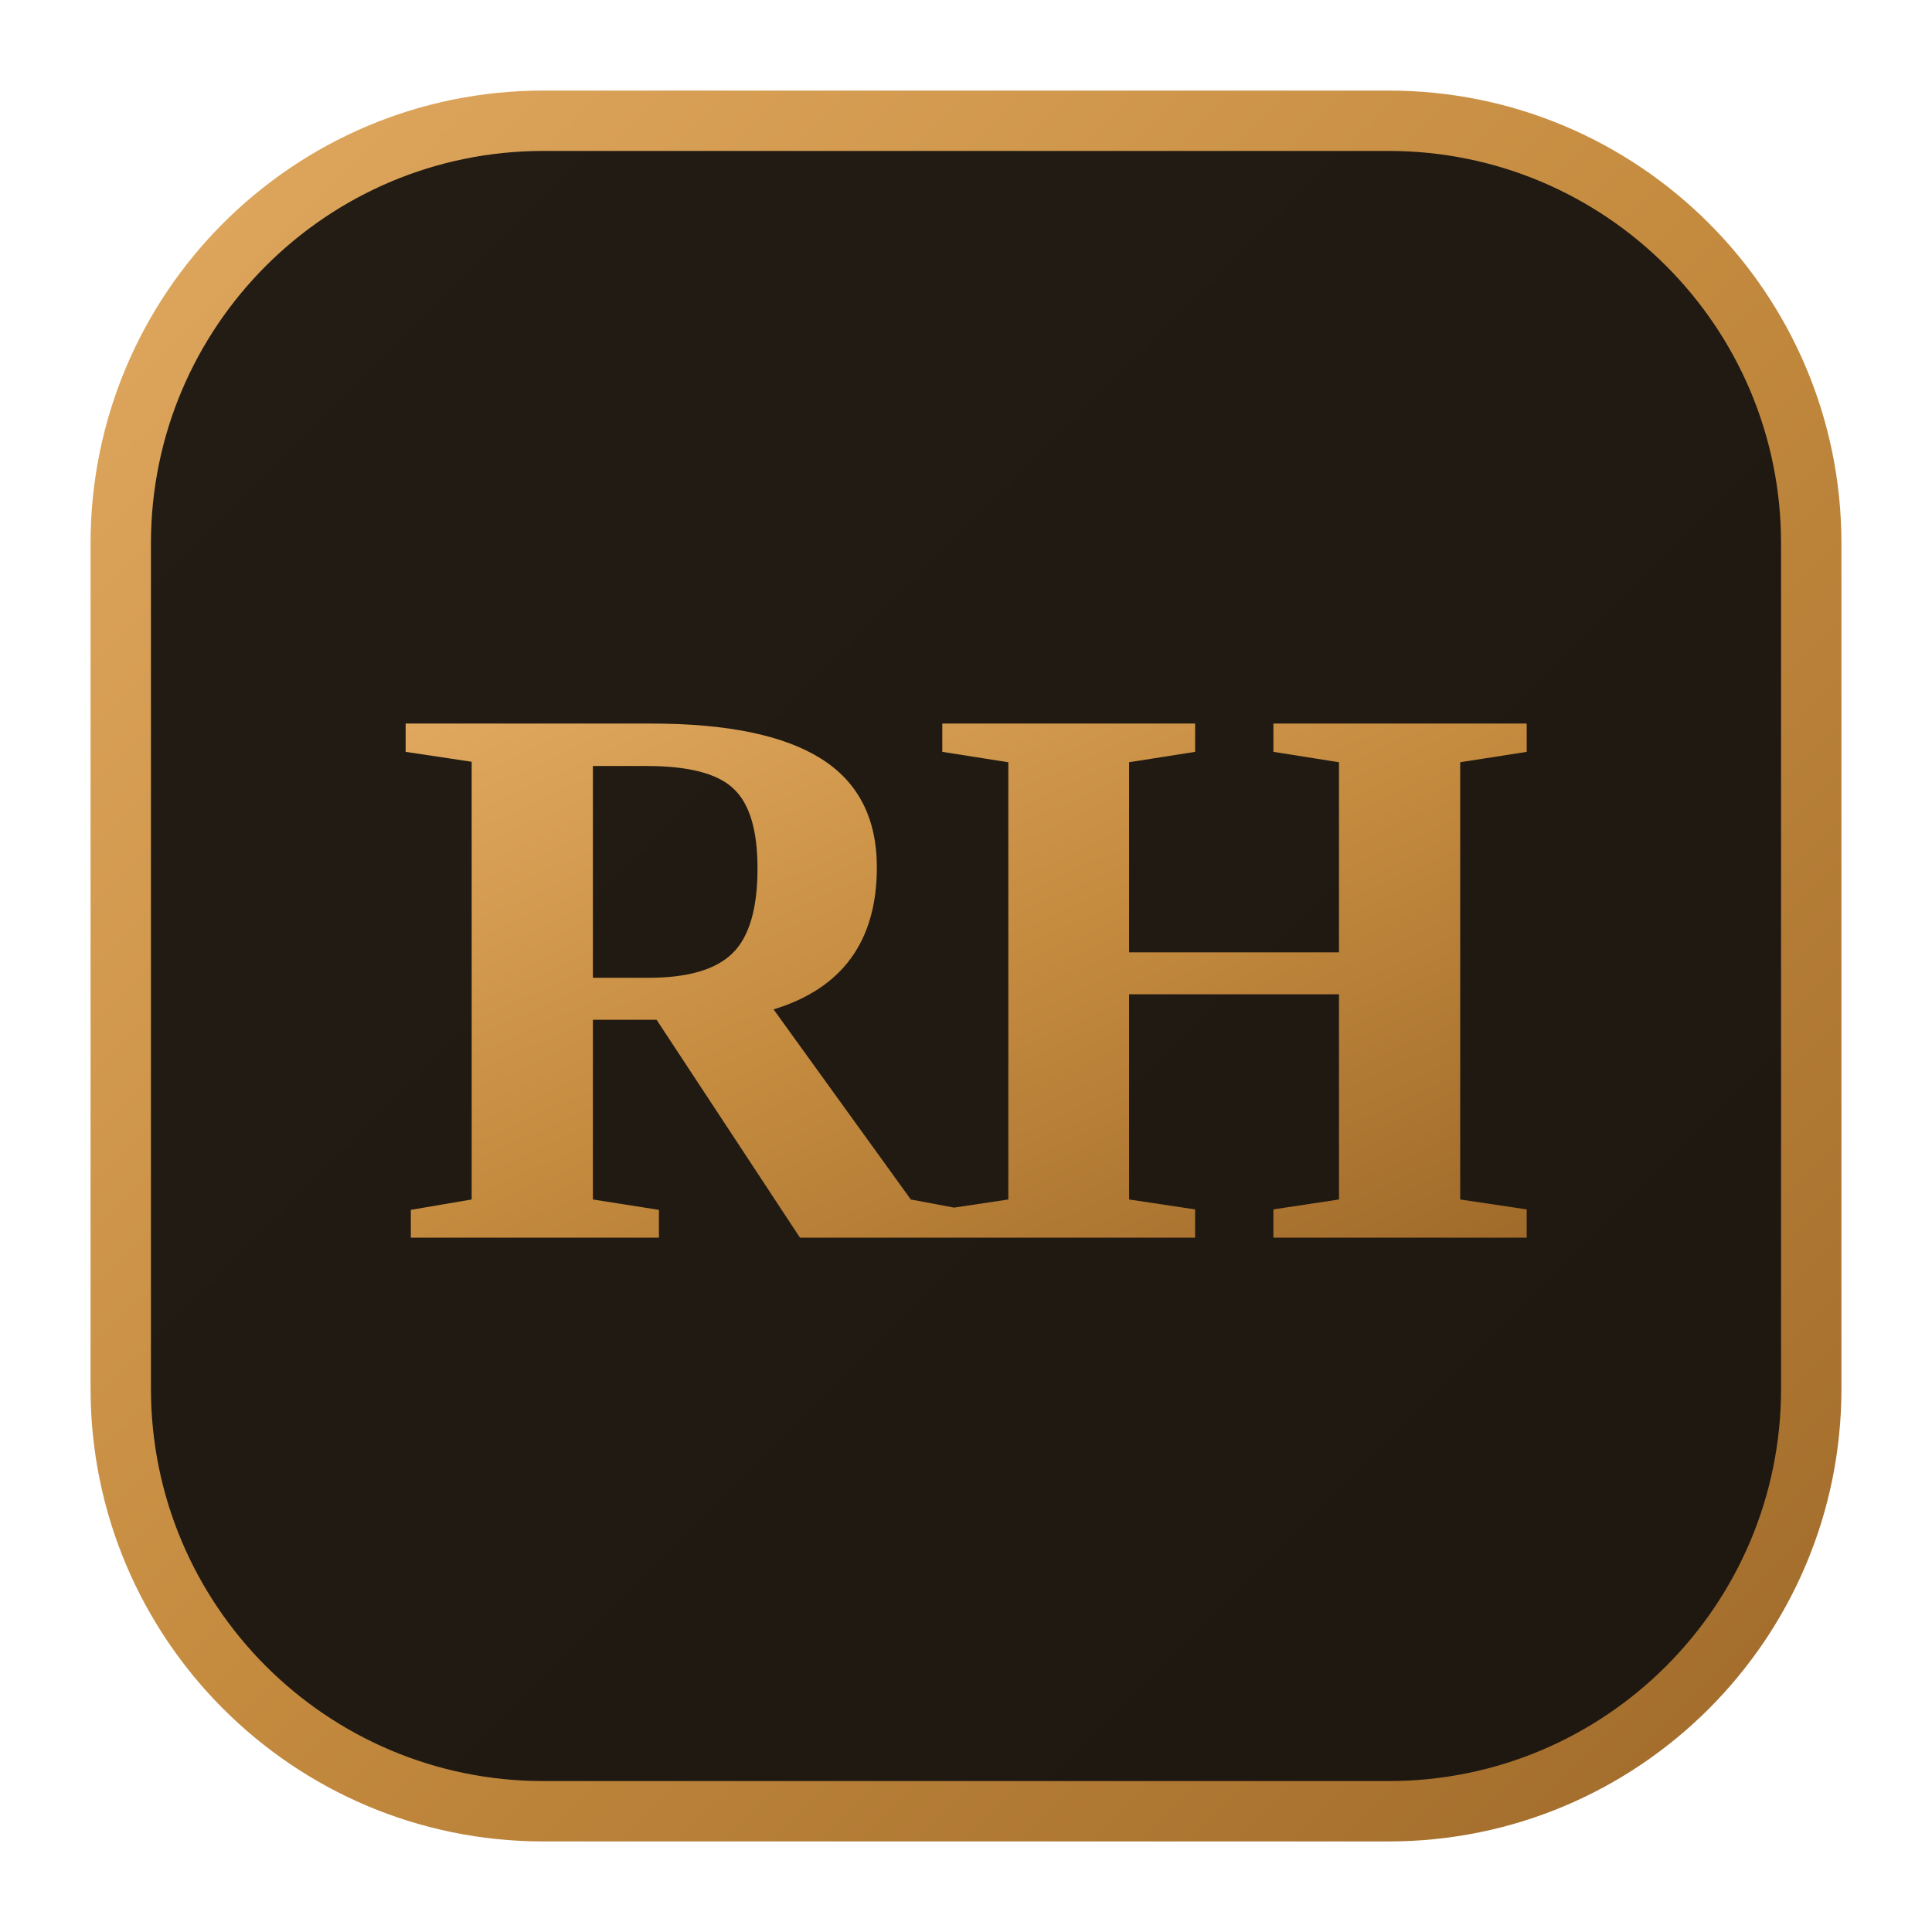
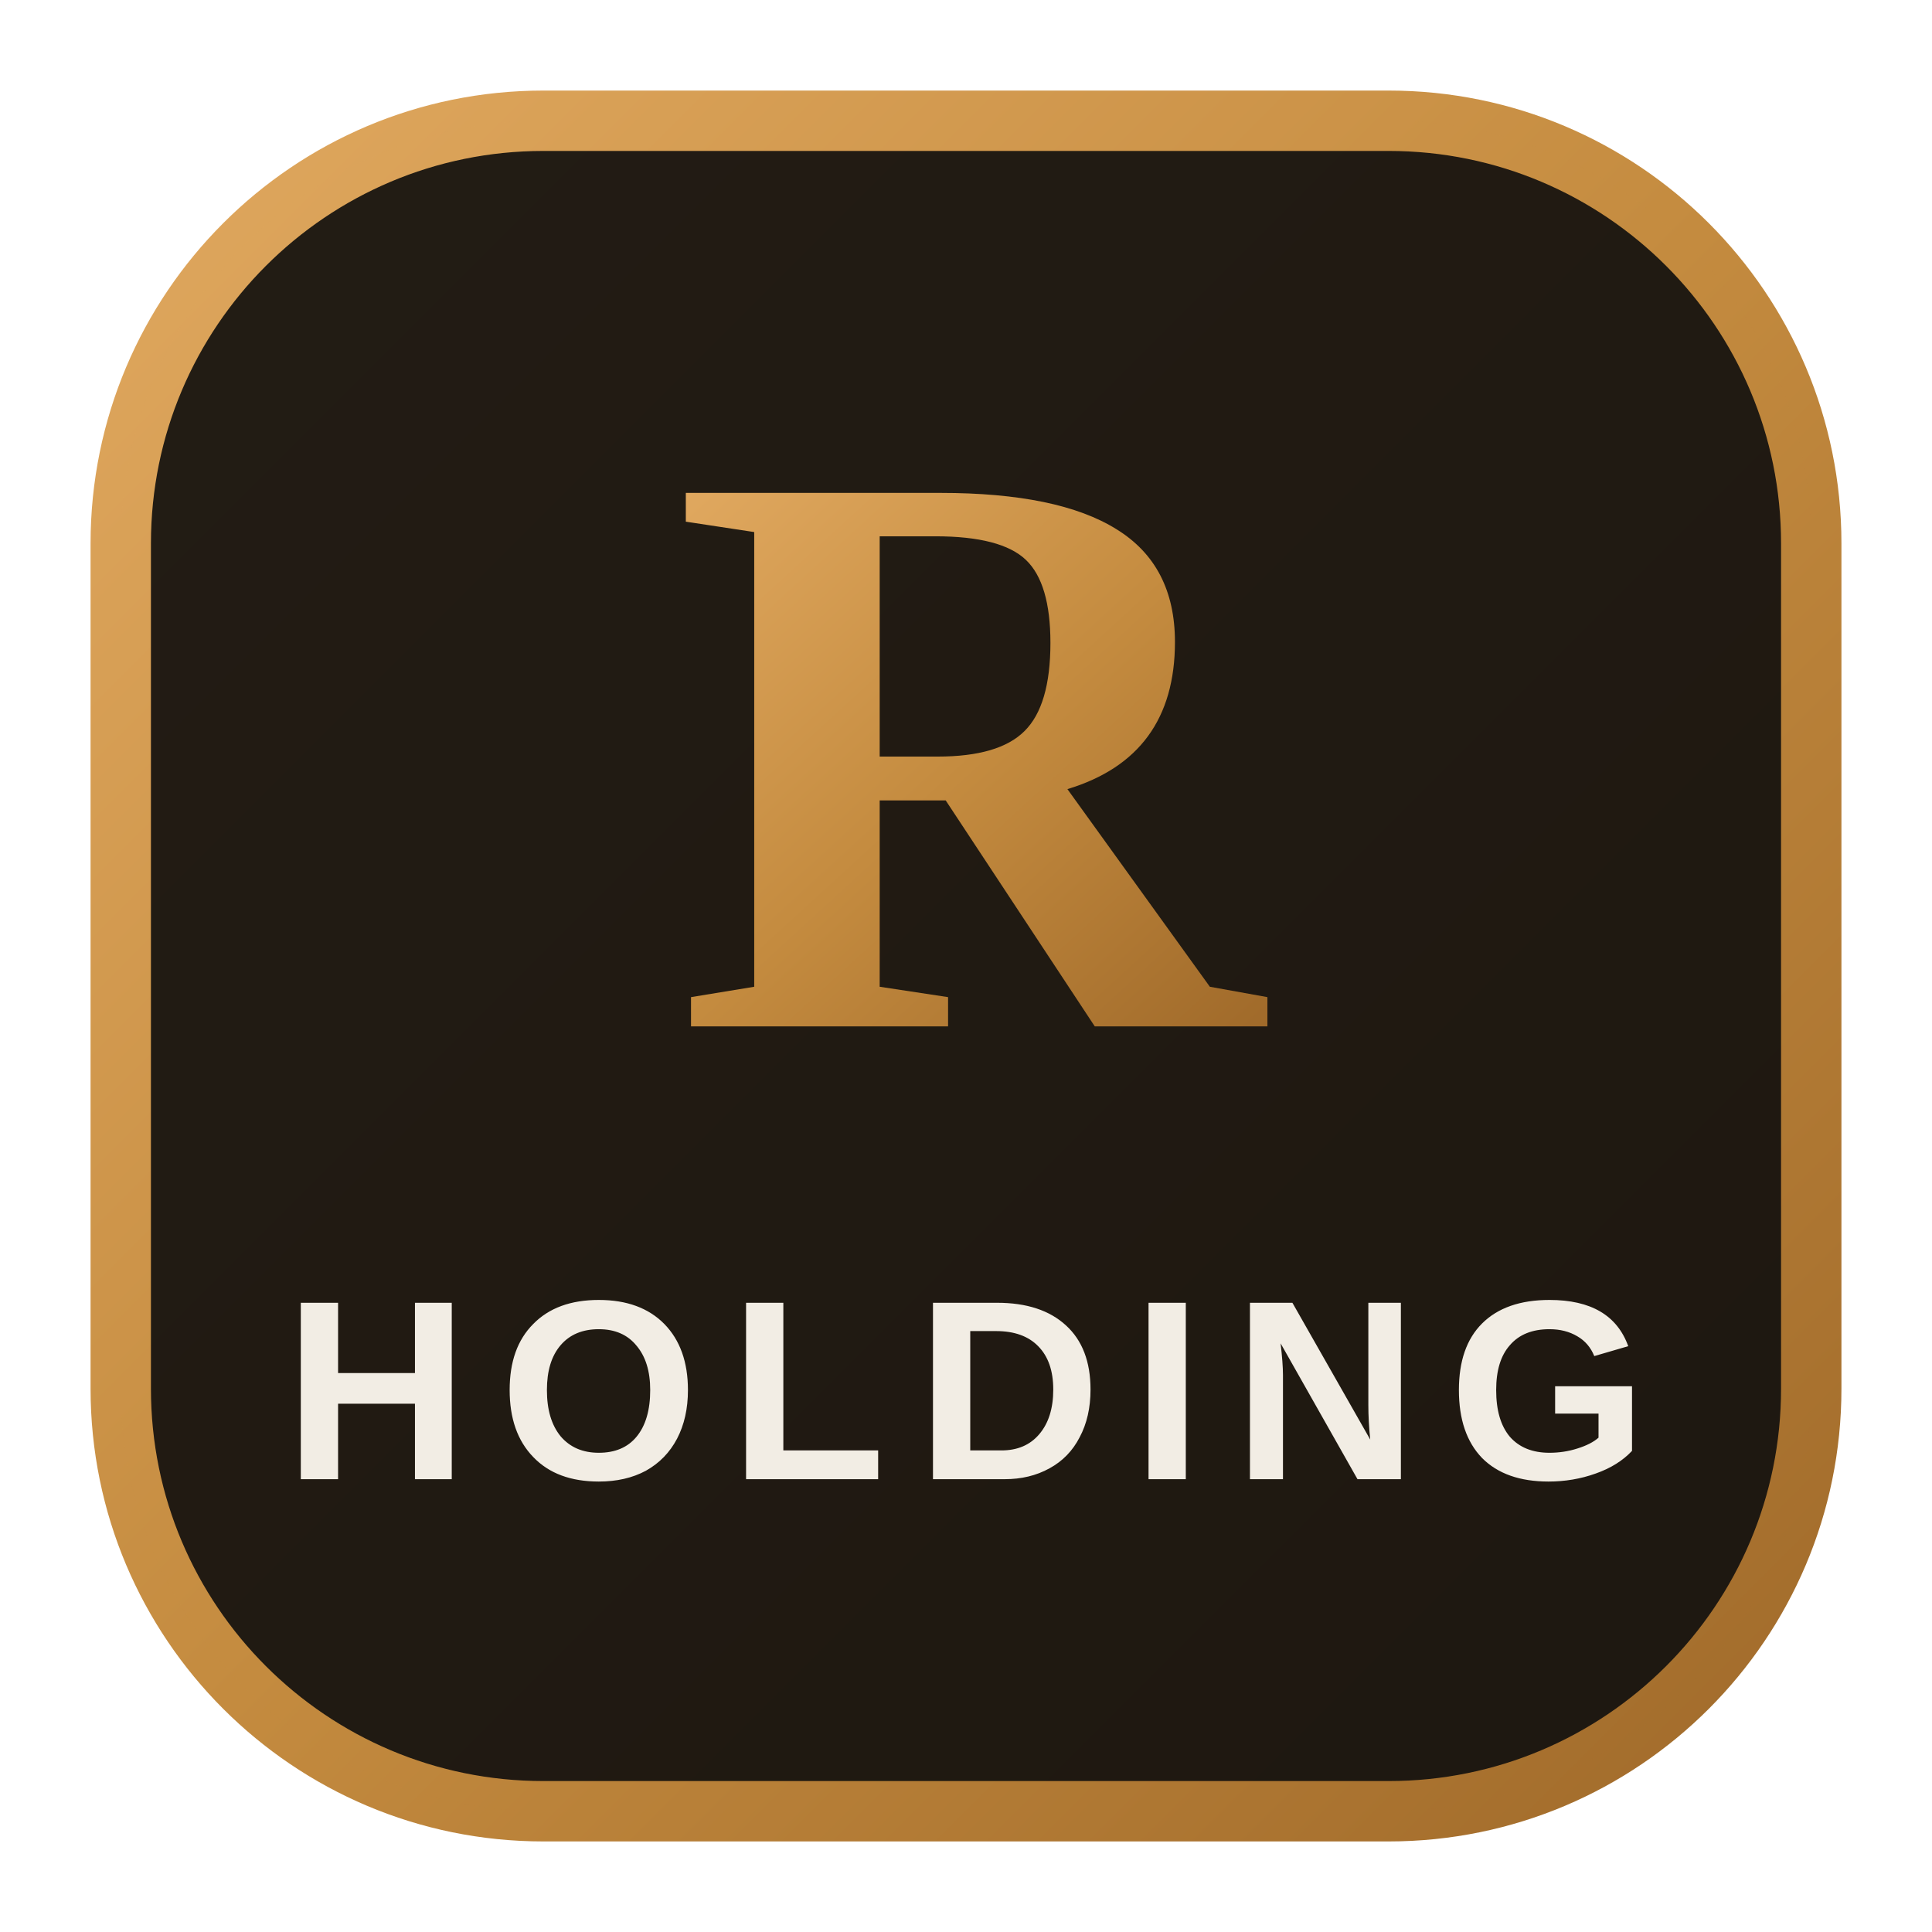
<svg xmlns="http://www.w3.org/2000/svg" viewBox="0 0 64 64">
  <defs>
    <linearGradient id="gold" x1="0%" y1="0%" x2="100%" y2="100%">
      <stop offset="0%" stop-color="#e0a85f" />
      <stop offset="50%" stop-color="#c48b3f" />
      <stop offset="100%" stop-color="#a06a2a" />
    </linearGradient>
  </defs>
  <rect x="4" y="4" width="56" height="56" rx="14" fill="#12100e" stroke="url(#gold)" stroke-width="2" />
  <rect x="4" y="4" width="56" height="56" rx="14" fill="url(#gold)" opacity="0.08" />
-   <text x="32" y="41" font-family="Georgia, 'Times New Roman', serif" font-size="26" font-weight="bold" fill="url(#gold)" text-anchor="middle" letter-spacing="-1">RH</text>
+   <text x="32" y="34" font-family="Georgia, 'Times New Roman', serif" font-size="27" font-weight="bold" fill="url(#gold)" text-anchor="middle">R</text>
+   <text x="32" y="49" font-family="Arial, sans-serif" font-size="8.5" font-weight="600" fill="#f2ede4" text-anchor="middle" letter-spacing="1">HOLDING</text>
</svg>
